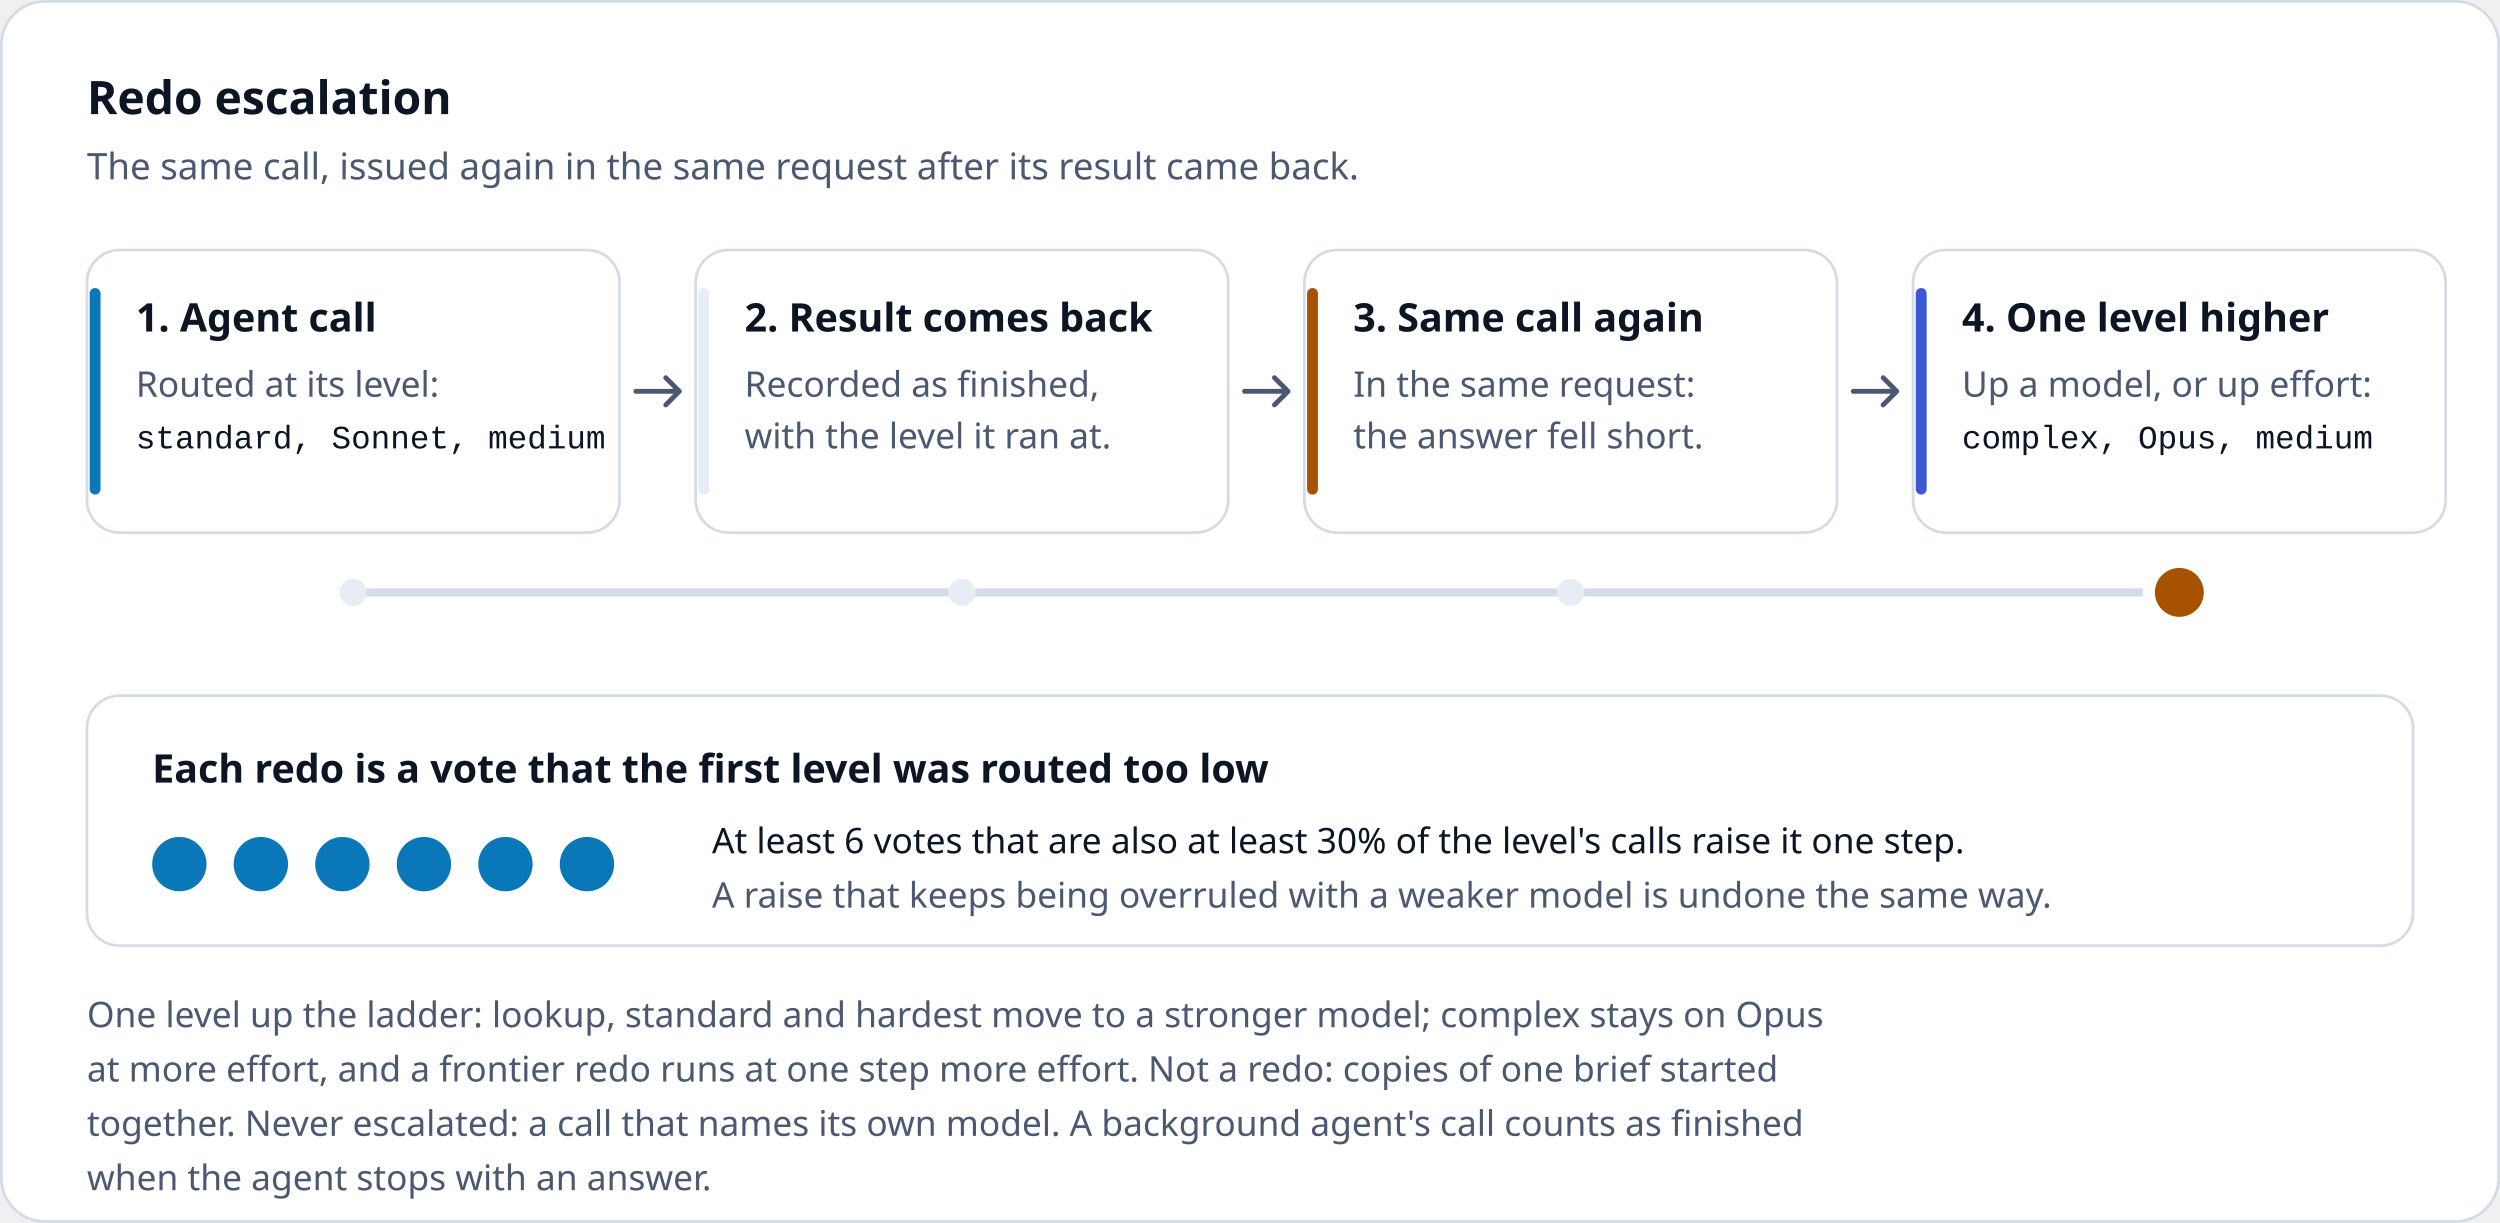
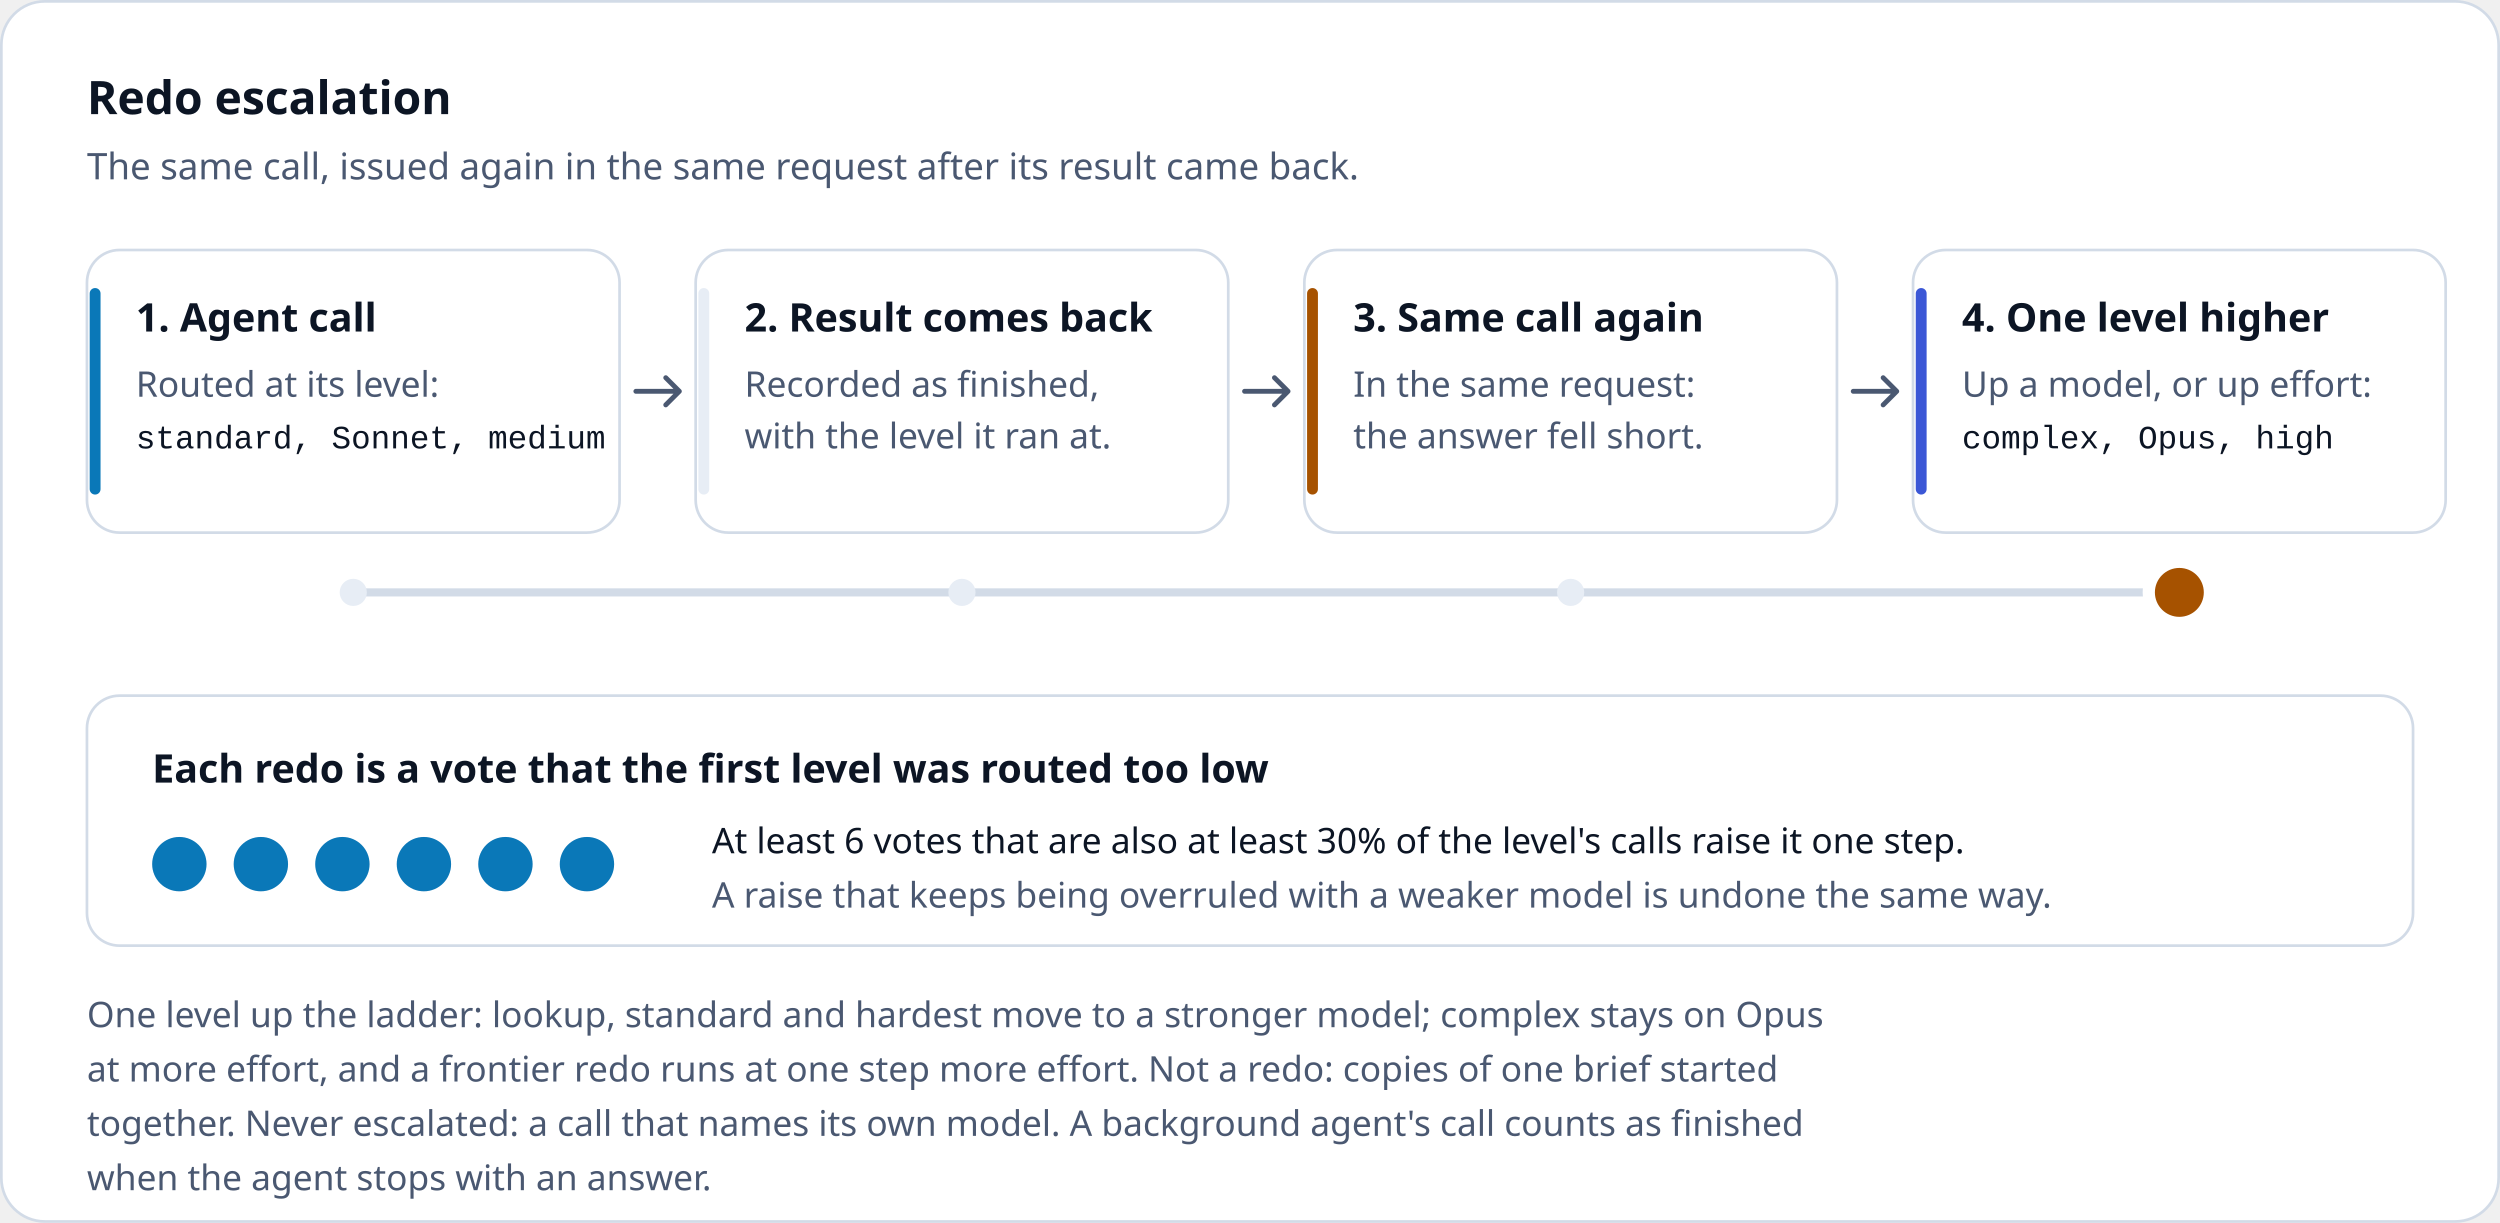
- <svg xmlns="http://www.w3.org/2000/svg" viewBox="0 0 920 450" width="920" height="450" role="img" aria-label="A call is routed at its level, for example standard on Sonnet at medium effort. Its result comes back and the call is recorded as finished. If Claude issues the same call again in the same request, it runs one level higher, complex on Opus at medium, and counts as a vote that standard was routed too low. At least 6 votes that are also at least 30 percent of a level's calls raise that level one step.">
+ <svg xmlns="http://www.w3.org/2000/svg" viewBox="0 0 920 450" width="920" height="450" role="img" aria-label="A call is routed at its level, for example standard on Sonnet at medium effort. Its result comes back and the call is recorded as finished. If Claude issues the same call again in the same request, it runs one level higher, complex on Opus at high, and counts as a vote that standard was routed too low. At least 6 votes that are also at least 30 percent of a level's calls raise that level one step.">
  <style>text{font-family:-apple-system, BlinkMacSystemFont, "Segoe UI", "Noto Sans", Helvetica, Arial, sans-serif}.mono{font-family:ui-monospace, SFMono-Regular, "SF Mono", Menlo, Consolas, "Liberation Mono", monospace}.b{font-weight:600}.rail{stroke:#C9D4E4}.tilehalo{stroke:#0C1524}.bg{fill:#F4F7FB}.card{fill:#FFFFFF;stroke:#D2DBE7}.ink{fill:#0C1524}.mut{fill:#4A5871}.faint{fill:#E7EDF5}.ln{stroke:#D2DBE7}.lnm{stroke:#4A5871}.inks{stroke:#0C1524}.rt{fill:#A65200}.rts{stroke:#A65200}.rtsoft{fill:#FFF1DE}.halo{stroke:#FFFFFF}.haloc{stroke:#F4F7FB}.tile{fill:#0C1524;stroke:#0C1524}.stop0{stop-color:#FFFFFF}.stop1{stop-color:#F4F7FB}.tag{fill:#FFFFFF}.r1{fill:#0E8C6F}.r1s{stroke:#0E8C6F}.r2{fill:#0A78B8}.r2s{stroke:#0A78B8}.r3{fill:#3B57D6}.r3s{stroke:#3B57D6}.r4{fill:#6D3FD1}.r4s{stroke:#6D3FD1}.r5{fill:#A72C8A}.r5s{stroke:#A72C8A}@media (prefers-color-scheme: dark){.bg{fill:#0A101B}.card{fill:#0F1828;stroke:#26344B}.ink{fill:#E7EDF6}.mut{fill:#9BA9BD}.faint{fill:#1A263A}.ln{stroke:#26344B}.lnm{stroke:#9BA9BD}.inks{stroke:#E7EDF6}.rt{fill:#FFB23E}.rts{stroke:#FFB23E}.rtsoft{fill:#33260F}.halo{stroke:#0F1828}.haloc{stroke:#0A101B}.tile{fill:#13203A;stroke:#2C3E60}.stop0{stop-color:#0F1828}.stop1{stop-color:#0A101B}.tag{fill:#0C1524}.r1{fill:#38D3A8}.r1s{stroke:#38D3A8}.r2{fill:#45B4F2}.r2s{stroke:#45B4F2}.r3{fill:#8196FF}.r3s{stroke:#8196FF}.r4{fill:#AA8BFF}.r4s{stroke:#AA8BFF}.r5{fill:#F27BCD}.r5s{stroke:#F27BCD}}.rtok{animation:rt 9s ease-in-out infinite}@keyframes rt{0%{transform:translate(-672px,0px);opacity:0}4%{transform:translate(-672px,0px);opacity:1}14%{transform:translate(-672px,0px)}22%{transform:translate(-448px,0px)}32%{transform:translate(-448px,0px)}40%{transform:translate(-224px,0px)}50%{transform:translate(-224px,0px)}58%{transform:translate(0px,0px)}92%{transform:translate(0px,0px);opacity:1}100%{transform:translate(0px,0px);opacity:0}}.v0{animation:v0 9s linear infinite}@keyframes v0{0%{opacity:0}58%{opacity:0}59%{opacity:1}96%{opacity:1}100%{opacity:0}}.v1{animation:v1 9s linear infinite}@keyframes v1{0%{opacity:0}63%{opacity:0}64%{opacity:1}96%{opacity:1}100%{opacity:0}}.v2{animation:v2 9s linear infinite}@keyframes v2{0%{opacity:0}68%{opacity:0}69%{opacity:1}96%{opacity:1}100%{opacity:0}}.v3{animation:v3 9s linear infinite}@keyframes v3{0%{opacity:0}73%{opacity:0}74%{opacity:1}96%{opacity:1}100%{opacity:0}}.v4{animation:v4 9s linear infinite}@keyframes v4{0%{opacity:0}78%{opacity:0}79%{opacity:1}96%{opacity:1}100%{opacity:0}}.v5{animation:v5 9s linear infinite}@keyframes v5{0%{opacity:0}83%{opacity:0}84%{opacity:1}96%{opacity:1}100%{opacity:0}}@media (prefers-reduced-motion: reduce){*{animation:none!important}}</style>
  <rect x="0.5" y="0.5" width="919" height="449" rx="16" class="card" />
  <text x="32" y="42" class="ink b" font-size="17">Redo escalation</text>
  <text x="32" y="66" class="mut" font-size="13.5">The same call, issued again in the same request after its result came back.</text>
  <rect x="32" y="92" width="196" height="104" rx="12" class="card" stroke-width="1" />
  <rect x="33" y="106" width="4" height="76" rx="2" class="r2" />
  <text x="50" y="122" class="ink b" font-size="14.5">1. Agent call</text>
  <text x="50" y="146" class="mut" font-size="13">Routed at its level:</text>
  <text x="50" y="165" class="mono ink" font-size="12">standard, Sonnet, medium</text>
  <path d="M234 144H250M245 139L250 144L245 149" class="lnm" stroke-width="1.8" fill="none" stroke-linecap="round" stroke-linejoin="round" />
  <rect x="256" y="92" width="196" height="104" rx="12" class="card" stroke-width="1" />
  <rect x="257" y="106" width="4" height="76" rx="2" class="faint" />
  <text x="274" y="122" class="ink b" font-size="14.5">2. Result comes back</text>
  <text x="274" y="146" class="mut" font-size="13">Recorded as finished,</text>
  <text x="274" y="165" class="mut" font-size="13">with the level it ran at.</text>
  <path d="M458 144H474M469 139L474 144L469 149" class="lnm" stroke-width="1.8" fill="none" stroke-linecap="round" stroke-linejoin="round" />
  <rect x="480" y="92" width="196" height="104" rx="12" class="card" stroke-width="1" />
  <rect x="481" y="106" width="4" height="76" rx="2" class="rt" />
  <text x="498" y="122" class="ink b" font-size="14.5">3. Same call again</text>
  <text x="498" y="146" class="mut" font-size="13">In the same request:</text>
  <text x="498" y="165" class="mut" font-size="13">the answer fell short.</text>
  <path d="M682 144H698M693 139L698 144L693 149" class="lnm" stroke-width="1.8" fill="none" stroke-linecap="round" stroke-linejoin="round" />
  <rect x="704" y="92" width="196" height="104" rx="12" class="card" stroke-width="1" />
  <rect x="705" y="106" width="4" height="76" rx="2" class="r3" />
  <text x="722" y="122" class="ink b" font-size="14.5">4. One level higher</text>
  <text x="722" y="146" class="mut" font-size="13">Up a model, or up effort:</text>
-   <text x="722" y="165" class="mono ink" font-size="12">complex, Opus, medium</text>
+   <text x="722" y="165" class="mono ink" font-size="12">complex, Opus, high</text>
  <path d="M130.0 218H802.0" class="ln" stroke-width="3" stroke-linecap="round" />
  <circle cx="130.0" cy="218" r="5" class="faint" />
  <circle cx="354.0" cy="218" r="5" class="faint" />
  <circle cx="578.0" cy="218" r="5" class="faint" />
  <circle cx="802.0" cy="218" r="5" class="faint" />
  <g class="rtok">
    <circle cx="802.0" cy="218" r="11" class="halo" fill="none" stroke-width="5" />
    <circle cx="802.0" cy="218" r="9" class="rt" />
  </g>
  <rect x="32" y="256" width="856" height="92" rx="12" class="card" stroke-width="1" />
  <text x="56" y="288" class="ink b" font-size="14.5">Each redo is a vote that the first level was routed too low</text>
  <circle cx="66" cy="318" r="10" class="faint" />
  <circle cx="66" cy="318" r="10" class="r2 v0" />
  <circle cx="96" cy="318" r="10" class="faint" />
  <circle cx="96" cy="318" r="10" class="r2 v1" />
  <circle cx="126" cy="318" r="10" class="faint" />
  <circle cx="126" cy="318" r="10" class="r2 v2" />
  <circle cx="156" cy="318" r="10" class="faint" />
  <circle cx="156" cy="318" r="10" class="r2 v3" />
  <circle cx="186" cy="318" r="10" class="faint" />
  <circle cx="186" cy="318" r="10" class="r2 v4" />
  <circle cx="216" cy="318" r="10" class="faint" />
  <circle cx="216" cy="318" r="10" class="r2 v5" />
  <text x="262" y="314" class="ink" font-size="13">At least 6 votes that are also at least 30% of the level's calls raise it one step.</text>
  <text x="262" y="334" class="mut" font-size="13">A raise that keeps being overruled with a weaker model is undone the same way.</text>
  <text x="32" y="378" class="mut" font-size="13">One level up the ladder: lookup, standard and hardest move to a stronger model; complex stays on Opus</text>
  <text x="32" y="398" class="mut" font-size="13">at more effort, and a frontier redo runs at one step more effort. Not a redo: copies of one brief started</text>
  <text x="32" y="418" class="mut" font-size="13">together. Never escalated: a call that names its own model. A background agent's call counts as finished</text>
  <text x="32" y="438" class="mut" font-size="13">when the agent stops with an answer.</text>
</svg>
